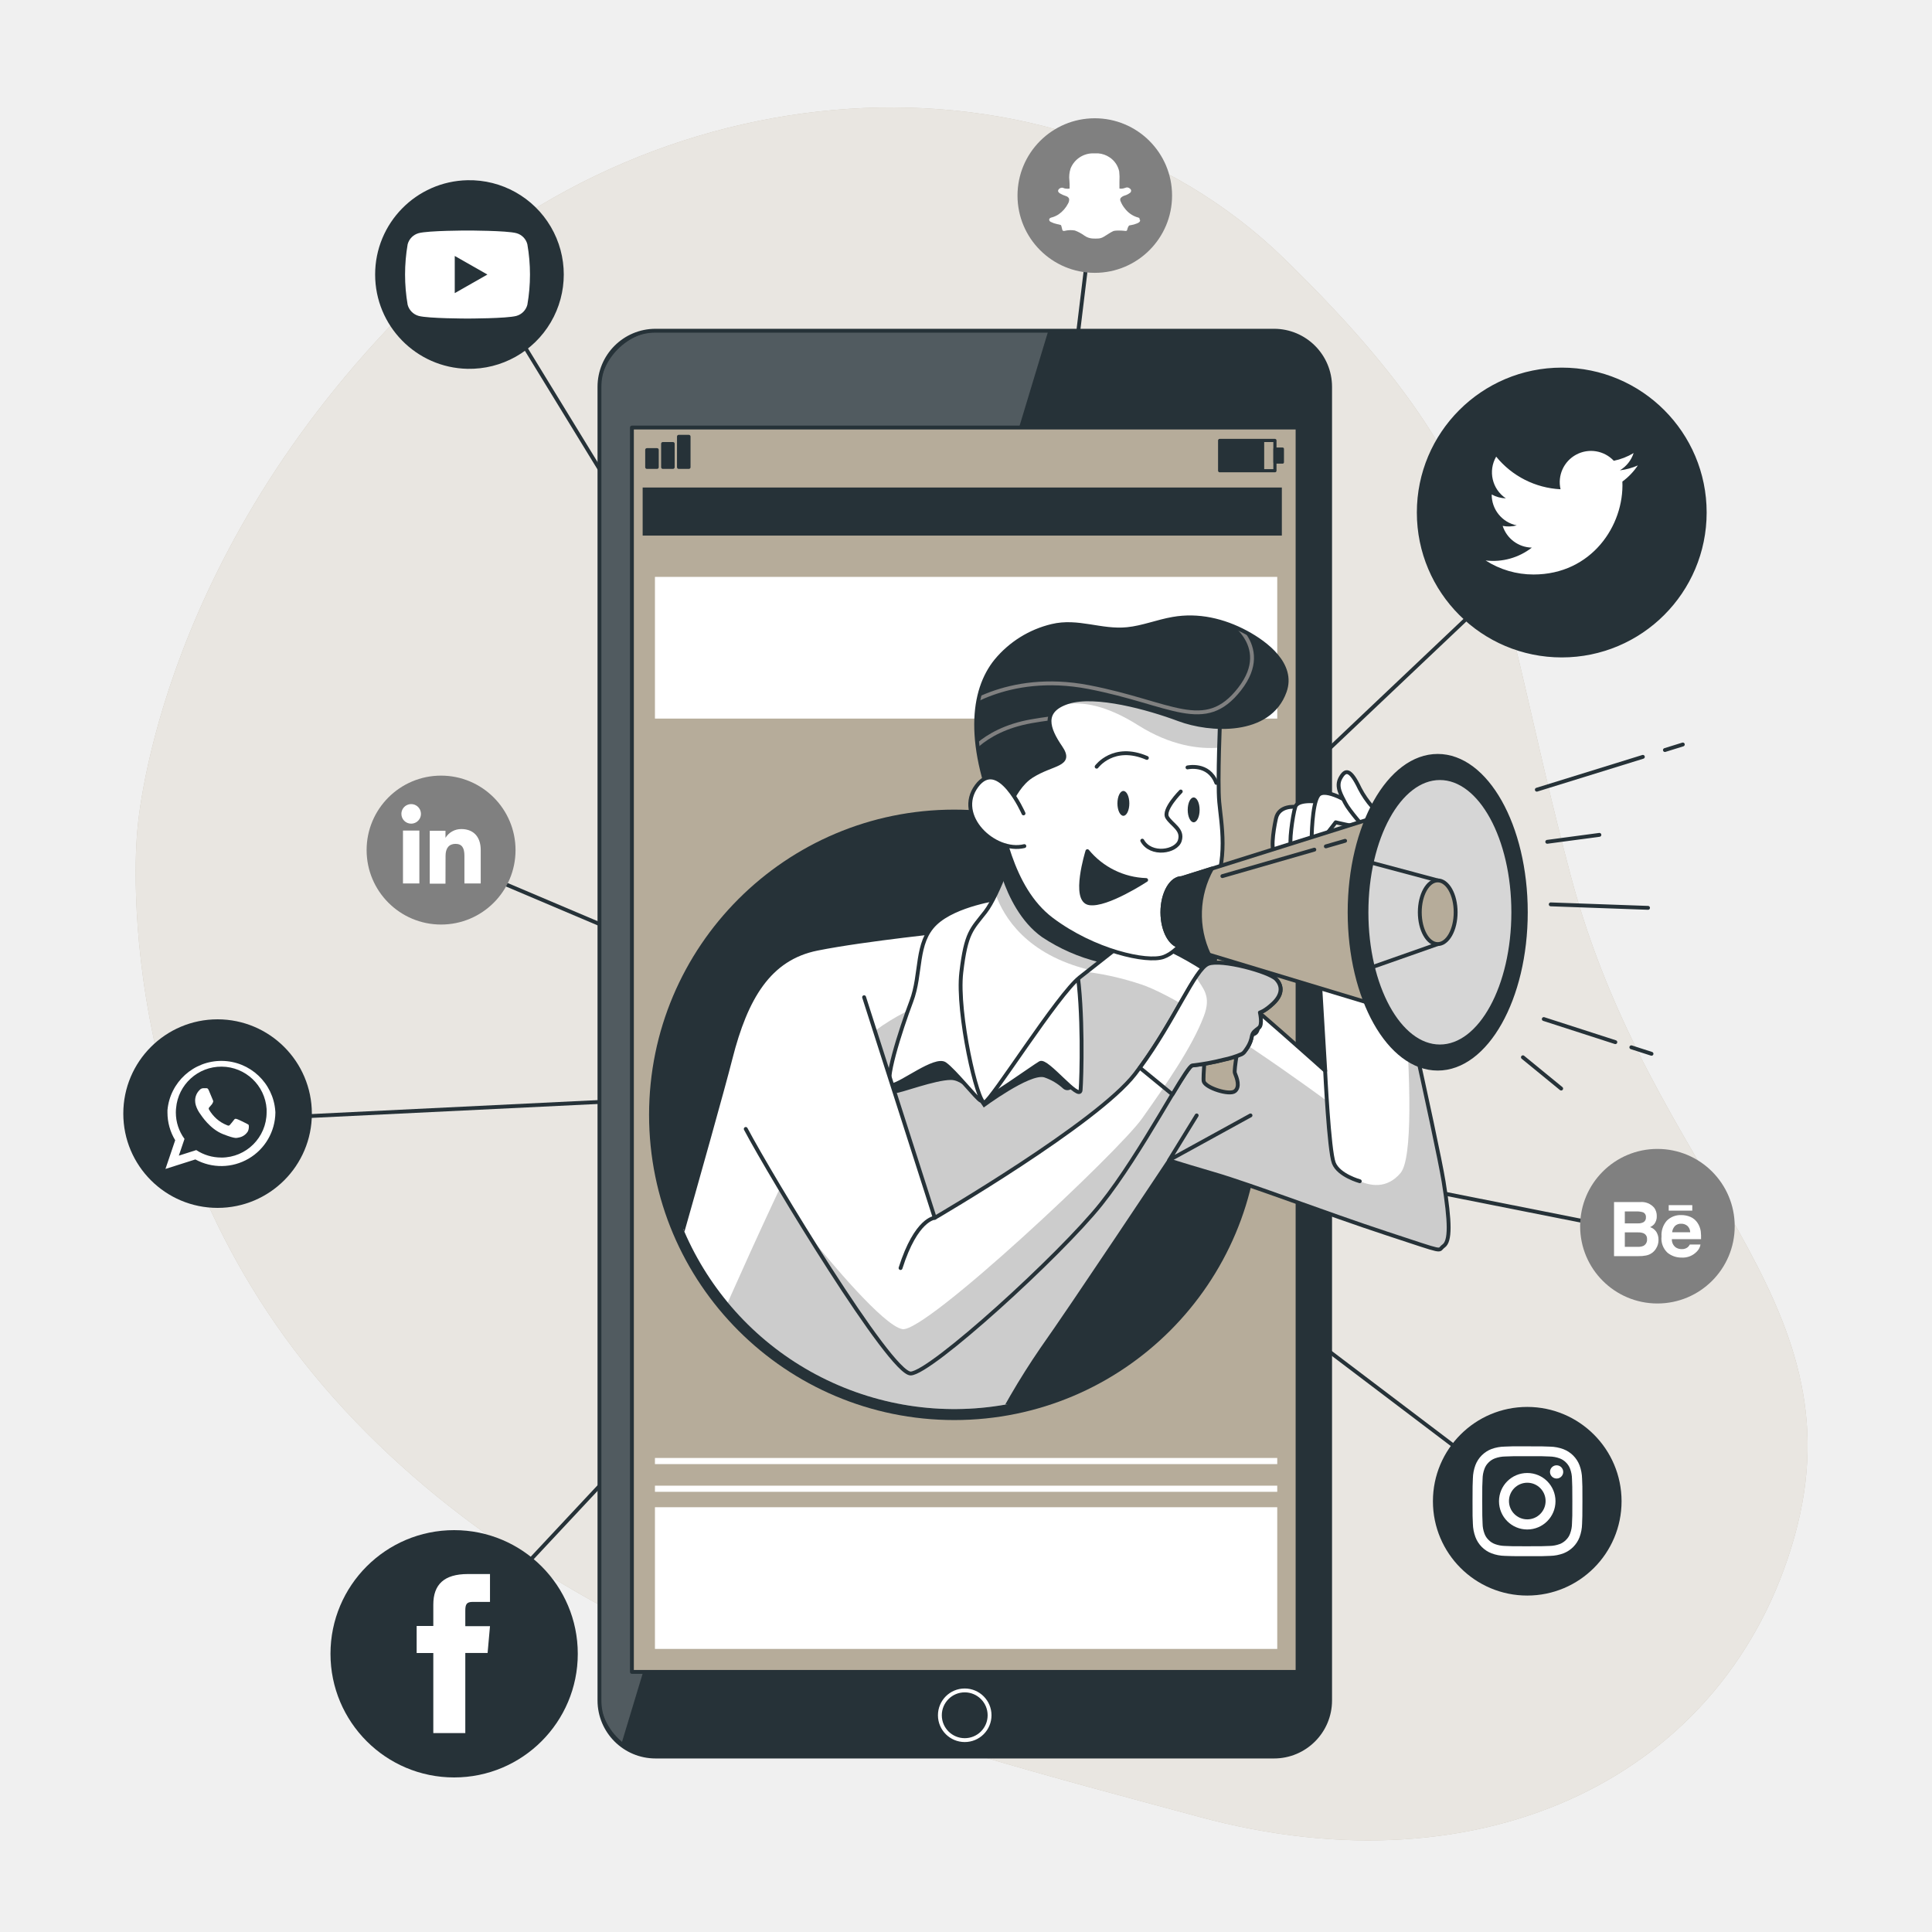
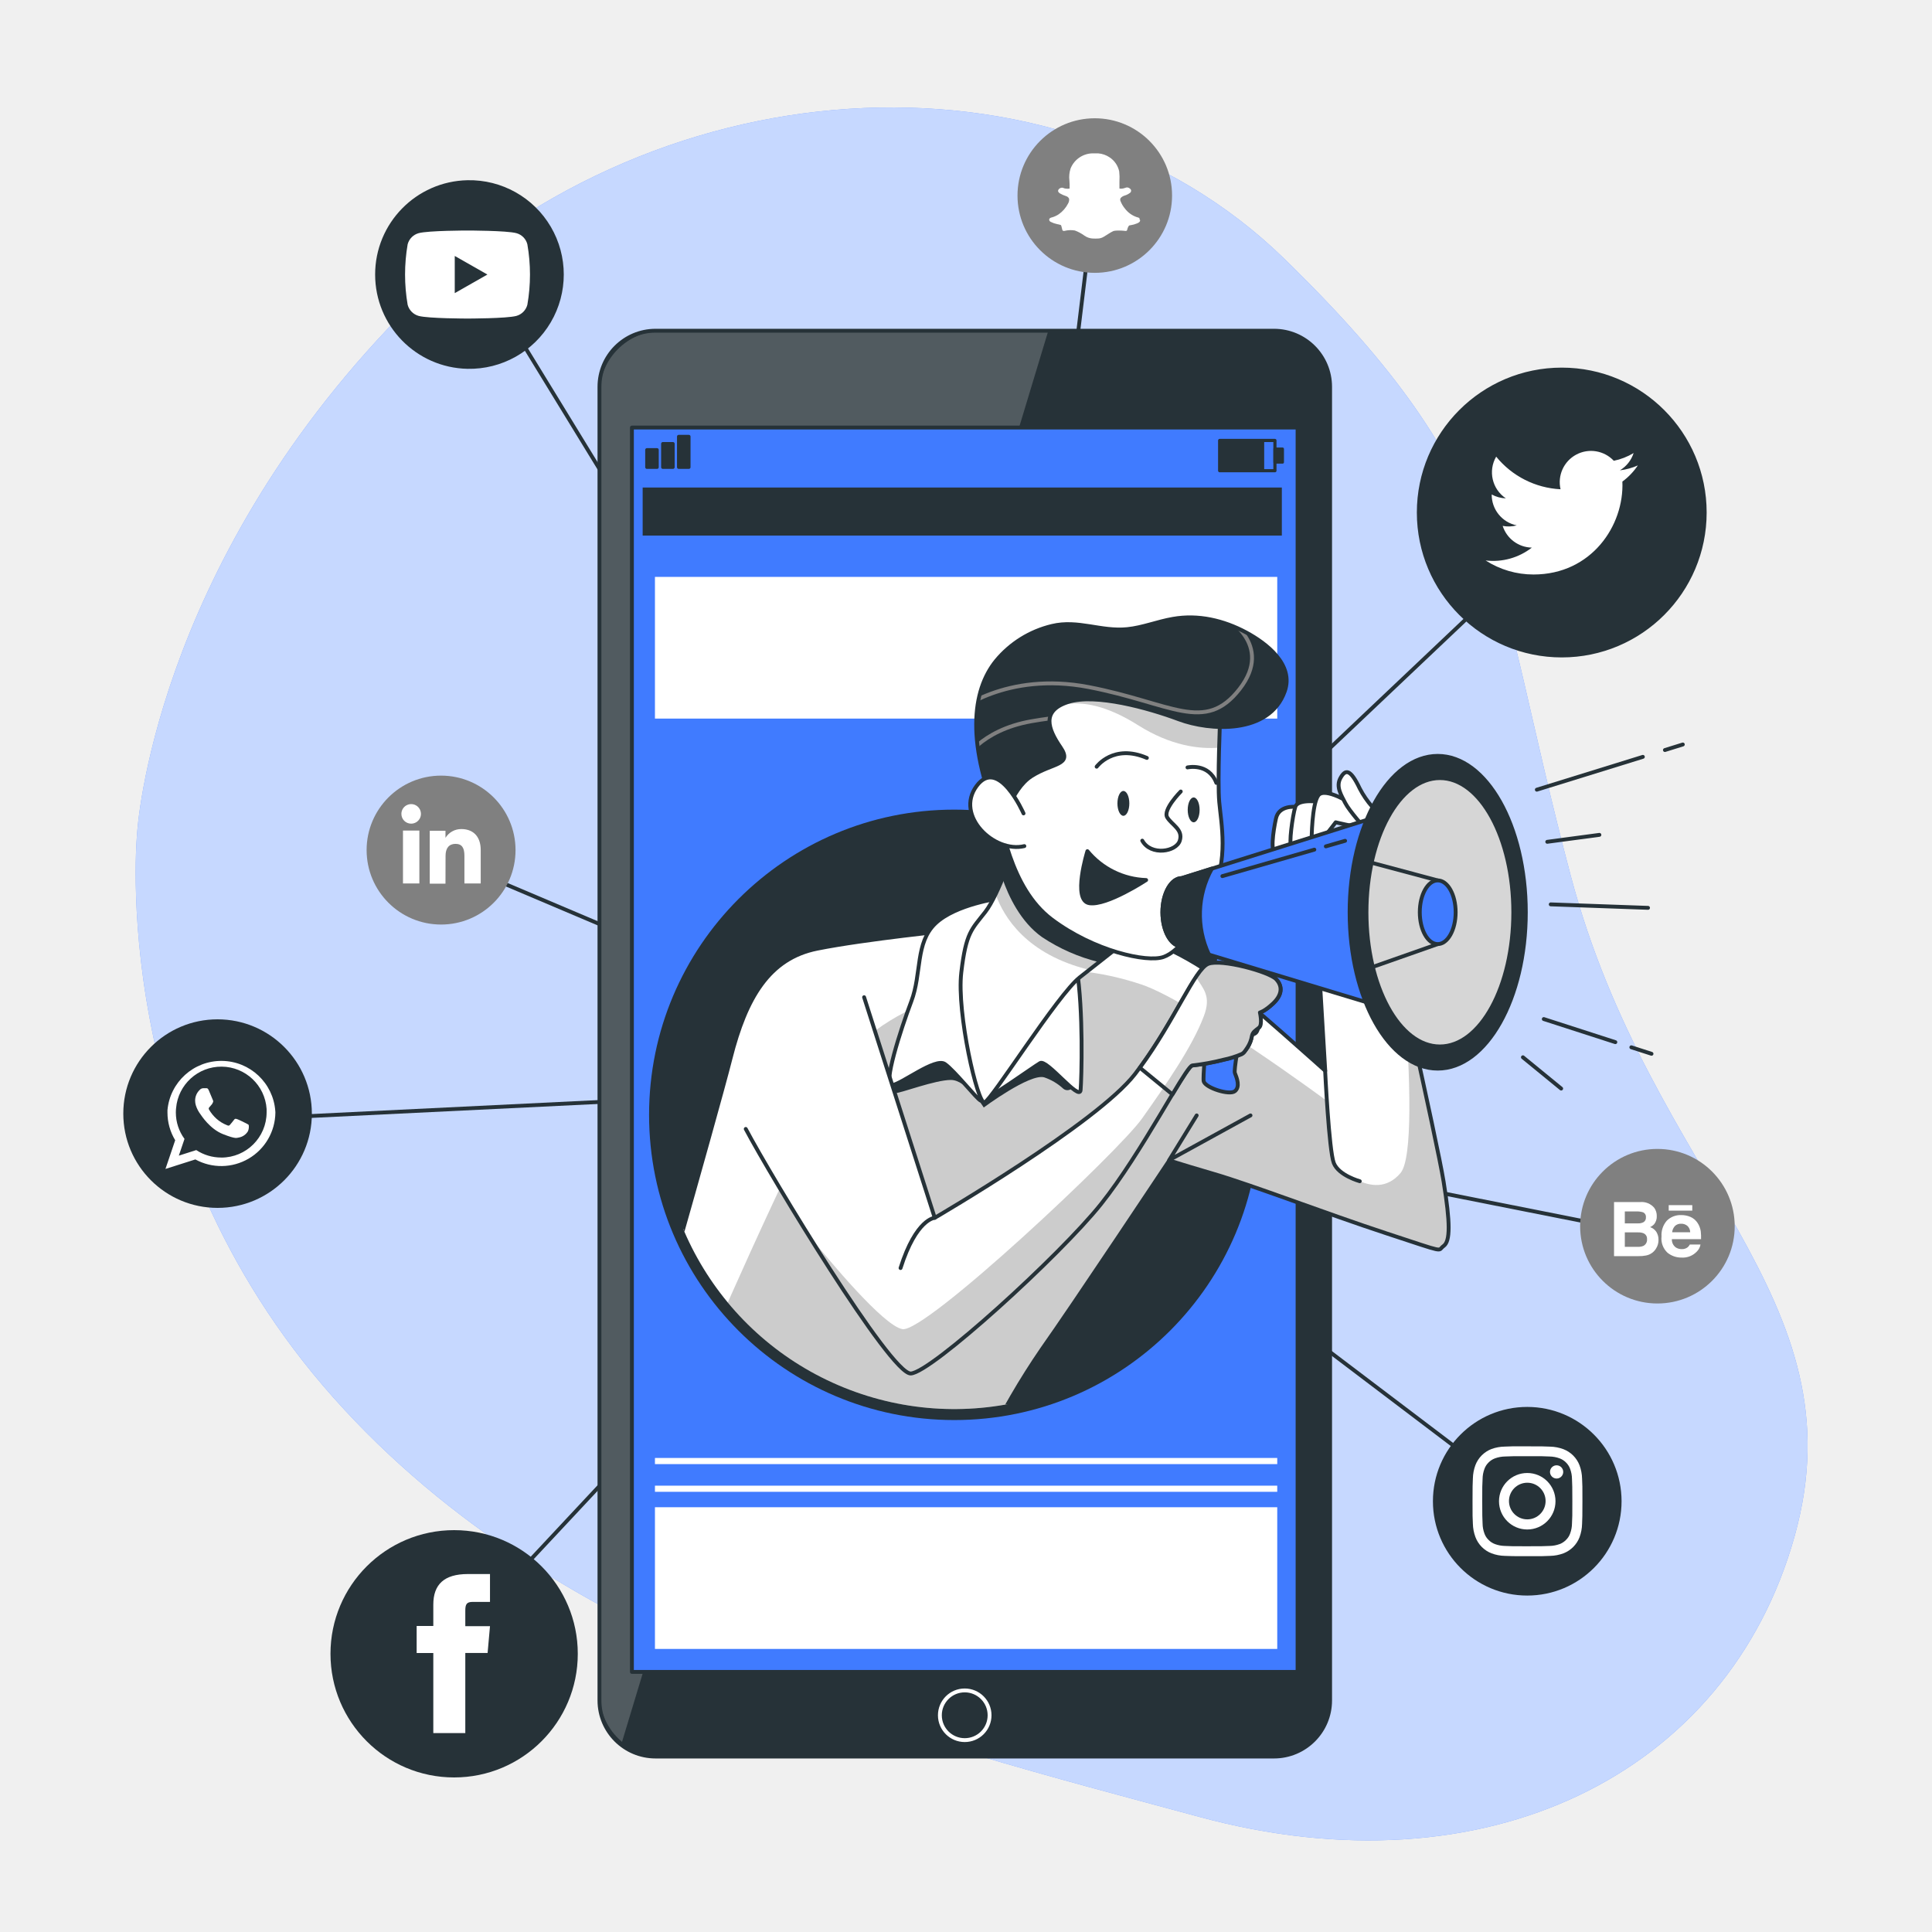
<svg xmlns="http://www.w3.org/2000/svg" viewBox="0 0 500 500">
  <defs>
-     <clipPath id="freepik--clip-path--inject-28">
+     <clipPath id="freepik--clip-path--inject-133">
      <rect x="155.14" y="85.59" width="189.09" height="369" rx="14.52" style="fill:#263238;stroke:#263238;stroke-linecap:round;stroke-linejoin:round" />
    </clipPath>
-     <clipPath id="freepik--clip-path-2--inject-28">
+     <clipPath id="freepik--clip-path-2--inject-133">
      <path d="M438.67,153.27H237.31V213a76.14,76.14,0,1,0,70.75,121H438.67Z" style="fill:none" />
    </clipPath>
-     <clipPath id="freepik--clip-path-3--inject-28">
+     <clipPath id="freepik--clip-path-3--inject-133">
      <path d="M164,363s21.08-73.4,25.06-89.09,10-25.9,22.42-28.39,35.35-4.8,35.35-4.8,19.93-2,34.37-1,27.65,8.72,34.62,14,27.15,23.41,27.15,23.41l-2.49-41.84,18.18,1.49s13.2,58.28,14.94,69,1.75,15.45,0,16.69,1.25,2-14.69-3.24-34.62-12.45-44.83-15.44-11.46-3.49-11.46-3.49-25,37.62-32.95,48.83a193.42,193.42,0,0,0-14.52,25" style="fill:#fff;stroke:#263238;stroke-linecap:round;stroke-linejoin:round" />
    </clipPath>
-     <clipPath id="freepik--clip-path-4--inject-28">
+     <clipPath id="freepik--clip-path-4--inject-133">
      <path d="M262.74,218.53S258.51,231.48,255,236s-5,5.23-6.22,15.69,4.23,34.12,6,33.62,18.93-27.89,24.66-32.38,11.71-9.21,11.71-9.21-13.95-4.24-18.68-10.21A133.4,133.4,0,0,1,262.74,218.53Z" style="fill:#fff;stroke:#263238;stroke-linecap:round;stroke-linejoin:round" />
    </clipPath>
-     <clipPath id="freepik--clip-path-5--inject-28">
+     <clipPath id="freepik--clip-path-5--inject-133">
      <path d="M315.79,185.41s-.74,16.69-.25,22.16,2.49,15-2,23.91-8.22,14.7-12.45,16.19-17.93-1.49-28.89-9.71-12.95-25.15-14.7-30.63.25-24.16,11.46-30.14a39.55,39.55,0,0,1,29.39-2.74C304.34,176.44,315.79,185.41,315.79,185.41Z" style="fill:#fff;stroke:#263238;stroke-linecap:round;stroke-linejoin:round" />
    </clipPath>
-     <clipPath id="freepik--clip-path-6--inject-28">
+     <clipPath id="freepik--clip-path-6--inject-133">
      <path d="M259.26,214.05s2.24-9.71,7.72-13.2,10.71-2.74,7.47-7.47-5-9.47,2-11.71,20.67,1.5,28.64,4.49,23.41,4,27.4-7.23c2.46-6.92-4.74-12.43-10-15.26-5.83-3.12-12.37-4.67-18.95-3.51-4,.69-7.81,2.26-11.81,2.66-6.77.69-12.74-2.45-19.49-.82a26.84,26.84,0,0,0-14.45,9C251.54,178.68,249.79,192.63,259.26,214.05Z" style="fill:#263238;stroke:#263238;stroke-linecap:round;stroke-linejoin:round" />
    </clipPath>
-     <clipPath id="freepik--clip-path-7--inject-28">
+     <clipPath id="freepik--clip-path-7--inject-133">
      <path d="M223.63,258.08l18.28,57.09s42-24.46,51.84-37.22,15.52-27.15,19-28.5,15.76,2,17.56,4,1.38,4.19-.8,6.25-3.42,2.35-3.42,2.35-.11,4.49-1.09,5.27-.75-.23-1,.77a7.77,7.77,0,0,1-1.15,3c-.72,1-1,1.52-1.69,1.79a22.92,22.92,0,0,1-4.45,1.38,58.62,58.62,0,0,1-8.18,1.5c-1.73.3-13,22.57-23.58,35.84s-44,43.7-49.25,43.86-36.09-50.78-42.7-63.29" style="fill:#fff;stroke:#263238;stroke-linecap:round;stroke-linejoin:round" />
    </clipPath>
-     <clipPath id="freepik--clip-path-8--inject-28">
+     <clipPath id="freepik--clip-path-8--inject-133">
      <path d="M316.71,274.24a22.92,22.92,0,0,0,4.45-1.38c.74-.27,1-.77,1.69-1.79a7.77,7.77,0,0,0,1.15-3c.22-1,.87-1.34,1.84-2.12s.22-3.92.22-3.92,1.24-.29,3.42-2.35,2.61-4.31.8-6.25-14.11-5.3-17.56-4S304.05,264,295,276.33l8.42,6.9c2.64-4.4,4.52-7.38,5.14-7.49A58.62,58.62,0,0,0,316.71,274.24Z" style="fill:#fff;stroke:#263238;stroke-linecap:round;stroke-linejoin:round" />
    </clipPath>
  </defs>
-   <g id="freepik--background-simple--inject-28">
-     <path d="M35.51,215.39s-8.29,80,50.8,146.34,150.48,88.55,224.2,108.51,136.62-10.71,153.94-72.7-37-92.1-57.92-170.82S391.59,124.71,332.41,67s-165-50.81-229,14.87S35.51,215.39,35.51,215.39Z" style="fill:#B6AC9A" />
+   <g id="freepik--background-simple--inject-133">
+     <path d="M35.51,215.39s-8.29,80,50.8,146.34,150.48,88.55,224.2,108.51,136.62-10.71,153.94-72.7-37-92.1-57.92-170.82S391.59,124.71,332.41,67s-165-50.81-229,14.87S35.51,215.39,35.51,215.39Z" style="fill:#407BFF" />
    <path d="M35.51,215.39s-8.29,80,50.8,146.34,150.48,88.55,224.2,108.51,136.62-10.71,153.94-72.7-37-92.1-57.92-170.82S391.59,124.71,332.41,67s-165-50.81-229,14.87S35.51,215.39,35.51,215.39Z" style="fill:#fff;opacity:0.7" />
  </g>
-   <g id="freepik--Icons--inject-28">
+   <g id="freepik--Icons--inject-133">
    <polyline points="126.72 74.92 252.52 280.44 405.38 135.63" style="fill:none;stroke:#263238;stroke-linecap:round;stroke-linejoin:round" />
    <polyline points="60.58 289.79 252.52 280.44 112.83 221.2" style="fill:none;stroke:#263238;stroke-linecap:round;stroke-linejoin:round" />
    <polyline points="283.33 50.58 254.77 285.28 429.95 320.04" style="fill:none;stroke:#263238;stroke-linecap:round;stroke-linejoin:round" />
    <polyline points="115.75 426.71 252.52 280.44 394.4 387.95" style="fill:none;stroke:#263238;stroke-linecap:round;stroke-linejoin:round" />
    <path d="M56.31,263.8a24.4,24.4,0,1,0,24.4,24.4A24.43,24.43,0,0,0,56.31,263.8Z" style="fill:#263238" />
    <path d="M71.25,287.57a14,14,0,0,0-27.91-.25c0,.2,0,.4,0,.61a13.77,13.77,0,0,0,2,7.16l-2.52,7.43,7.74-2.46a14,14,0,0,0,20.71-12.13C71.26,287.81,71.26,287.69,71.25,287.57Zm-14,12a11.74,11.74,0,0,1-6.46-1.93l-4.51,1.44,1.47-4.33a11.5,11.5,0,0,1-2.24-6.83,10.55,10.55,0,0,1,.06-1.13A11.75,11.75,0,0,1,69,287c0,.3,0,.6,0,.91A11.72,11.72,0,0,1,57.29,299.58Z" style="fill:#fff;fill-rule:evenodd" />
    <path d="M63.7,290.72c-.35-.17-2-1-2.35-1.1s-.54-.17-.77.17-.89,1.1-1.08,1.33-.4.25-.75.08A9.18,9.18,0,0,1,56,289.51a9.93,9.93,0,0,1-1.9-2.34c-.2-.34,0-.53.15-.7s.34-.39.51-.59l.13-.16a3.13,3.13,0,0,0,.21-.41.61.61,0,0,0,0-.59c-.09-.17-.77-1.85-1.06-2.53s-.57-.56-.77-.56-.43,0-.66,0a1.24,1.24,0,0,0-.91.42,3.8,3.8,0,0,0-1.2,2.84,4.19,4.19,0,0,0,.18,1.16,7.64,7.64,0,0,0,1.22,2.35c.17.22,2.37,3.77,5.85,5.13s3.48.91,4.11.85a3.44,3.44,0,0,0,2.31-1.62,2.91,2.91,0,0,0,.2-1.61C64.26,291,64,290.89,63.7,290.72Z" style="fill:#fff;fill-rule:evenodd" />
    <path d="M121,46.64a24.41,24.41,0,0,0,0,48.81h0a24.41,24.41,0,1,0,0-48.81Z" style="fill:#263238" />
    <path d="M136.48,63.22a4,4,0,0,0-2.85-2.88c-2.53-.68-12.64-.68-12.64-.68s-10.11,0-12.63.68a4.06,4.06,0,0,0-2.86,2.88,46.09,46.09,0,0,0,0,15.66,4.08,4.08,0,0,0,2.86,2.88c2.52.68,12.63.68,12.63.68s10.11,0,12.64-.68a4.06,4.06,0,0,0,2.85-2.88,45.42,45.42,0,0,0,0-15.66Z" style="fill:#fff" />
    <polygon points="117.69 75.86 117.69 66.24 126.14 71.05 117.69 75.86" style="fill:#263238" />
    <path d="M117.53,396a32,32,0,1,0,32,32A32,32,0,0,0,117.53,396Z" style="fill:#263238" />
    <path d="M112.14,448.52h8.28V427.79h5.77l.62-6.94h-6.39v-4c0-1.64.32-2.28,1.91-2.28h4.48v-7.21h-5.73c-6.16,0-8.94,2.72-8.94,7.91v5.53h-4.31v7h4.31Z" style="fill:#fff" />
    <path d="M395.26,364.11a24.41,24.41,0,1,0,24.4,24.4A24.43,24.43,0,0,0,395.26,364.11Z" style="fill:#263238" />
    <path d="M395.26,376.86c3.8,0,4.25,0,5.75.08a7.93,7.93,0,0,1,2.64.49,4.55,4.55,0,0,1,1.63,1.06,4.34,4.34,0,0,1,1.06,1.64,7.62,7.62,0,0,1,.49,2.64c.07,1.5.09,2,.09,5.74s0,4.25-.09,5.75a7.62,7.62,0,0,1-.49,2.64,4.23,4.23,0,0,1-1.06,1.63,4.45,4.45,0,0,1-1.63,1.07,7.93,7.93,0,0,1-2.64.49c-1.5.07-1.95.08-5.75.08s-4.25,0-5.75-.08a8,8,0,0,1-2.64-.49,4.45,4.45,0,0,1-1.63-1.07,4.23,4.23,0,0,1-1.06-1.63,7.62,7.62,0,0,1-.49-2.64c-.07-1.5-.09-1.95-.09-5.75s0-4.24.09-5.74a7.62,7.62,0,0,1,.49-2.64,4.34,4.34,0,0,1,1.06-1.64,4.55,4.55,0,0,1,1.63-1.06,8,8,0,0,1,2.64-.49c1.5-.07,1.95-.08,5.75-.08m0-2.56c-3.86,0-4.35,0-5.86.08A10.43,10.43,0,0,0,386,375a7.26,7.26,0,0,0-4.16,4.16,10.54,10.54,0,0,0-.66,3.45c-.07,1.52-.09,2-.09,5.86s0,4.35.09,5.87a10.54,10.54,0,0,0,.66,3.45A7.26,7.26,0,0,0,386,402a10.43,10.43,0,0,0,3.45.66c1.51.07,2,.08,5.86.08s4.35,0,5.86-.08a10.43,10.43,0,0,0,3.45-.66,7.26,7.26,0,0,0,4.16-4.16,10.54,10.54,0,0,0,.66-3.45c.07-1.52.09-2,.09-5.87s0-4.34-.09-5.86a10.54,10.54,0,0,0-.66-3.45,7.26,7.26,0,0,0-4.16-4.16,10.43,10.43,0,0,0-3.45-.66c-1.51-.07-2-.08-5.86-.08" style="fill:#fff" />
    <path d="M395.26,381.21a7.31,7.31,0,1,0,7.3,7.3,7.3,7.3,0,0,0-7.3-7.3m0,12a4.74,4.74,0,1,1,4.74-4.74,4.74,4.74,0,0,1-4.74,4.74" style="fill:#fff" />
    <path d="M404.56,380.92a1.71,1.71,0,1,1-1.71-1.7,1.71,1.71,0,0,1,1.71,1.7" style="fill:#fff" />
    <path d="M404.18,169.64h0a37,37,0,0,1-37-37h0a37,37,0,0,1,37-37h0a37,37,0,0,1,37,37h0A37,37,0,0,1,404.18,169.64Z" style="fill:#263238;stroke:#263238;stroke-linecap:round;stroke-linejoin:round" />
    <path d="M384.48,145.05a22.9,22.9,0,0,0,12.39,3.63c15,0,23.49-12.68,23-24.05a16.68,16.68,0,0,0,4-4.18,16.11,16.11,0,0,1-4.64,1.27,8.11,8.11,0,0,0,3.55-4.47,16.25,16.25,0,0,1-5.13,2,8.09,8.09,0,0,0-13.78,7.37,22.92,22.92,0,0,1-16.66-8.44,8.09,8.09,0,0,0,2.5,10.79,8.11,8.11,0,0,1-3.66-1,8.1,8.1,0,0,0,6.48,8,7.94,7.94,0,0,1-3.64.13,8.08,8.08,0,0,0,7.55,5.62A16.3,16.3,0,0,1,384.48,145.05Z" style="fill:#fff" />
    <path d="M114.15,200.73A19.27,19.27,0,1,0,133.42,220,19.29,19.29,0,0,0,114.15,200.73Z" style="fill:gray" />
    <rect x="104.29" y="214.95" width="4.24" height="13.69" style="fill:#fff" />
    <path d="M106.39,213.16a2.53,2.53,0,1,0-2.51-2.53A2.52,2.52,0,0,0,106.39,213.16Z" style="fill:#fff" />
    <path d="M115.31,221.46c0-1.93.88-3.07,2.58-3.07s2.3,1.1,2.3,3.07v7.18h4.22V220c0-3.66-2.08-5.44-5-5.44a4.76,4.76,0,0,0-4.12,2.27V215h-4.07v13.69h4.07Z" style="fill:#fff" />
    <path d="M428.94,337.34h0a20,20,0,0,1-20-20h0a20,20,0,0,1,20-20h0a20,20,0,0,1,20,20h0A20,20,0,0,1,428.94,337.34Z" style="fill:gray" />
    <path d="M426,324.92a3.83,3.83,0,0,0,1.59-.7,3.91,3.91,0,0,0,1-1.11,4.06,4.06,0,0,0,.63-2.23,3.77,3.77,0,0,0-.55-2.06,3.12,3.12,0,0,0-1.62-1.24,3.34,3.34,0,0,0,1.07-.79,3.15,3.15,0,0,0,.65-2.07,3.57,3.57,0,0,0-.65-2.14,4.27,4.27,0,0,0-3.63-1.49h-6.78v14H424A9.51,9.51,0,0,0,426,324.92Zm-5.5-11.4h3.05a5.21,5.21,0,0,1,1.66.22,1.25,1.25,0,0,1,.75,1.29,1.34,1.34,0,0,1-.57,1.24,2.82,2.82,0,0,1-1.48.34h-3.41Zm0,9.16v-3.74h3.45a3.48,3.48,0,0,1,1.4.23,1.52,1.52,0,0,1,.9,1.51,1.77,1.77,0,0,1-.93,1.75,3.35,3.35,0,0,1-1.42.25Z" style="fill:#fff" />
    <path d="M431.53,324.19a5.65,5.65,0,0,0,3.65,1.27,5,5,0,0,0,3.91-1.51,3.33,3.33,0,0,0,1-1.87h-2.77a2.27,2.27,0,0,1-.55.71,2.3,2.3,0,0,1-1.51.48,2.79,2.79,0,0,1-1.5-.39,2.49,2.49,0,0,1-1.08-2.19h7.55a13,13,0,0,0-.08-2.06,5.28,5.28,0,0,0-.83-2.15,4.25,4.25,0,0,0-1.79-1.53,6,6,0,0,0-2.44-.49,5,5,0,0,0-3.71,1.44A5.64,5.64,0,0,0,430,320,5,5,0,0,0,431.53,324.19Zm1.94-6.9a2.16,2.16,0,0,1,1.62-.59,2.41,2.41,0,0,1,1.61.56,2.27,2.27,0,0,1,.72,1.64h-4.67A2.8,2.8,0,0,1,433.47,317.29Z" style="fill:#fff" />
    <rect x="431.86" y="311.89" width="6.1" height="1.42" style="fill:#fff" />
    <path d="M283.33,70.61h0a20,20,0,0,1-20-20h0a20,20,0,0,1,20-20h0a20,20,0,0,1,20,20h0A20,20,0,0,1,283.33,70.61Z" style="fill:gray" />
    <path d="M294.94,56.46h0l0,0h0a2.65,2.65,0,0,0-.75-.27s0,0,0,0a6.47,6.47,0,0,1-3.09-2.25A6.89,6.89,0,0,1,290,52.07h0a.9.9,0,0,1,0-.79,0,0,0,0,0,0,0,2.16,2.16,0,0,1,1.06-.67h0a4.16,4.16,0,0,0,1.43-.74h0a.77.77,0,0,0,.21-.27.24.24,0,0,0,0-.09.5.5,0,0,0,0-.38h0a1.13,1.13,0,0,0-.5-.48h0a1,1,0,0,0-.86-.08h0a4.35,4.35,0,0,1-.76.22,0,0,0,0,0,0,0,1.93,1.93,0,0,1-.87,0s0-.11,0-.19h0c0-.53,0-1.07,0-1.63h0a15.13,15.13,0,0,0-.06-2.6h0a5.84,5.84,0,0,0-2.44-3.62,6.16,6.16,0,0,0-3-1.06h0c-.36,0-.71,0-1.07,0a6.26,6.26,0,0,0-6.06,3.88h0a7.14,7.14,0,0,0-.32,3.16h0a16.31,16.31,0,0,1,.05,2.08l0,0a2.93,2.93,0,0,1-1,0h0c-.24,0-.5-.14-.79-.22h0a1,1,0,0,0-.77.18h0a.79.79,0,0,0-.42.63v.06h0a.69.69,0,0,0,.26.42l.27.2h0a7.94,7.94,0,0,0,1.61.7h0a1.16,1.16,0,0,1,.72.68,2,2,0,0,1-.29,1.24h0A7.51,7.51,0,0,1,274,55.45a6,6,0,0,1-1.8.82h0a1.05,1.05,0,0,0-.64.37l0,.07a.53.53,0,0,0,.1.5.79.79,0,0,0,.27.21h0a6.38,6.38,0,0,0,1.65.58h0a5,5,0,0,1,1,.26l.11.28c.1.3.14.64.25,1a.31.31,0,0,0,.23.2.51.51,0,0,0,.39,0h0a6.42,6.42,0,0,1,2.61-.09h0A10.17,10.17,0,0,1,280.67,61h0a4.08,4.08,0,0,0,2,.72h0a13,13,0,0,0,1.66,0h0a3.09,3.09,0,0,0,1.31-.44h0c.89-.51,1.67-1.11,2.54-1.5h0a4.21,4.21,0,0,1,1-.11h0a12.85,12.85,0,0,1,2.15.1.09.09,0,0,0,.07,0,.4.4,0,0,0,.25-.13.38.38,0,0,0,.07-.15c0-.08,0-.11,0,0a.14.14,0,0,0,0-.06,2.94,2.94,0,0,1,.42-1,.58.58,0,0,1,.44-.14h0a7.46,7.46,0,0,0,1.7-.48h0a1.5,1.5,0,0,0,.69-.47h0a.49.49,0,0,0-.14-.7Z" style="fill:#fff;fill-rule:evenodd" />
  </g>
-   <g id="freepik--Device--inject-28">
+   <g id="freepik--Device--inject-133">
    <rect x="155.14" y="85.59" width="189.09" height="369" rx="14.52" style="fill:#263238" />
-     <g style="clip-path:url(#freepik--clip-path--inject-28)">
+     <g style="clip-path:url(#freepik--clip-path--inject-133)">
      <path d="M171.43,85.59a16.29,16.29,0,0,0-16.29,16.29V438.29a16.26,16.26,0,0,0,5.84,12.5L271.3,85.59Z" style="fill:#fff;opacity:0.2" />
      <path d="M256.1,443.91a6.43,6.43,0,1,0-6.42,6.43A6.42,6.42,0,0,0,256.1,443.91Z" style="fill:none;stroke:#fff;stroke-linecap:round;stroke-linejoin:round" />
    </g>
    <rect x="155.14" y="85.59" width="189.09" height="369" rx="14.52" style="fill:none;stroke:#263238;stroke-linecap:round;stroke-linejoin:round" />
-     <rect x="163.54" y="110.65" width="172.27" height="322.04" style="fill:#B6AC9A;stroke:#263238;stroke-linecap:round;stroke-linejoin:round" />
+     <rect x="163.54" y="110.65" width="172.27" height="322.04" style="fill:#407BFF;stroke:#263238;stroke-linecap:round;stroke-linejoin:round" />
    <circle cx="246.97" cy="288.52" r="78.99" style="fill:#263238" />
    <rect x="169.5" y="149.3" width="161.05" height="36.67" style="fill:#fff" />
    <rect x="169.5" y="390.07" width="161.05" height="36.67" style="fill:#fff" />
    <rect x="169.5" y="377.32" width="161.05" height="1.59" style="fill:#fff" />
    <rect x="169.5" y="384.49" width="161.05" height="1.59" style="fill:#fff" />
    <rect x="315.67" y="113.99" width="14.28" height="7.83" style="fill:none;stroke:#263238;stroke-linecap:round;stroke-linejoin:round;stroke-width:0.821px" />
    <rect x="315.67" y="113.99" width="11.14" height="7.83" style="fill:#263238;stroke:#263238;stroke-linecap:round;stroke-linejoin:round;stroke-width:0.725px" />
    <rect x="329.92" y="116.18" width="2.01" height="3.45" style="fill:#263238;stroke:#263238;stroke-linecap:round;stroke-linejoin:round;stroke-width:0.725px" />
    <rect x="167.42" y="116.42" width="2.62" height="4.49" style="fill:#263238;stroke:#263238;stroke-linecap:round;stroke-linejoin:round;stroke-width:0.883px" />
    <rect x="171.54" y="114.84" width="2.62" height="6.07" style="fill:#263238;stroke:#263238;stroke-linecap:round;stroke-linejoin:round;stroke-width:0.883px" />
    <rect x="175.65" y="112.98" width="2.62" height="7.93" style="fill:#263238;stroke:#263238;stroke-linecap:round;stroke-linejoin:round;stroke-width:0.883px" />
    <rect x="166.32" y="126.17" width="165.42" height="12.44" style="fill:#263238" />
  </g>
-   <g id="freepik--Character--inject-28">
-     <g style="clip-path:url(#freepik--clip-path-2--inject-28)">
+   <g id="freepik--Character--inject-133">
+     <g style="clip-path:url(#freepik--clip-path-2--inject-133)">
      <path d="M164,363s21.08-73.4,25.06-89.09,10-25.9,22.42-28.39,35.35-4.8,35.35-4.8,19.93-2,34.37-1,27.65,8.72,34.62,14,27.15,23.41,27.15,23.41l-2.49-41.84,18.18,1.49s13.2,58.28,14.94,69,1.75,15.45,0,16.69,1.25,2-14.69-3.24-34.62-12.45-44.83-15.44-11.46-3.49-11.46-3.49-25,37.62-32.95,48.83a193.42,193.42,0,0,0-14.52,25" style="fill:#fff" />
-       <g style="clip-path:url(#freepik--clip-path-3--inject-28)">
+       <g style="clip-path:url(#freepik--clip-path-3--inject-133)">
        <path d="M373.57,322.39c1.75-1.24,1.75-6,0-16.69-1-6.39-6.15-29.7-10.11-47.48,1.57,21,2.18,41.52-1,45.35-7,8.28-17.23-2.6-17.23-2.6l-1.95-16.14s-34.86-25.71-47.94-30.07-27-5.23-40.53-.87-24.84,8.72-33.12,17-37,74.52-37,74.52l-3.25,19.67L255.12,374a193.42,193.42,0,0,1,14.52-25c8-11.21,32.95-48.83,32.95-48.83s1.25.5,11.46,3.49,28.89,10.21,44.83,15.44S371.83,323.64,373.57,322.39Z" style="opacity:0.2" />
      </g>
      <path d="M164,363s21.08-73.4,25.06-89.09,10-25.9,22.42-28.39,35.35-4.8,35.35-4.8,19.93-2,34.37-1,27.65,8.72,34.62,14,27.15,23.41,27.15,23.41l-2.49-41.84,18.18,1.49s13.2,58.28,14.94,69,1.75,15.45,0,16.69,1.25,2-14.69-3.24-34.62-12.45-44.83-15.44-11.46-3.49-11.46-3.49-25,37.62-32.95,48.83a193.42,193.42,0,0,0-14.52,25" style="fill:none;stroke:#263238;stroke-linecap:round;stroke-linejoin:round" />
      <polyline points="309.7 288.67 302.59 300.23 323.63 288.67" style="fill:none;stroke:#263238;stroke-linecap:round;stroke-linejoin:round" />
      <path d="M342.94,277.06s1,20.67,2.24,23.91,6.73,4.73,6.73,4.73" style="fill:#fff;stroke:#263238;stroke-linecap:round;stroke-linejoin:round" />
      <path d="M233.19,276.43s-2.72,6.45-1.36,6.45,10.19-3.39,14.27-3.39,8.49,7.13,8.49,7.13,11.89-8.83,15.63-7.81a13.64,13.64,0,0,1,4.93,2.92,1.66,1.66,0,0,0,2.75-1.19c.07-1.83.13-4.33.13-7.51,0-7.47-6.45-27.85-18.34-28.87s-13.93,7.47-19,17.66S233.19,276.43,233.19,276.43Z" style="fill:#263238" />
      <path d="M258.76,232.48S247.3,234,242.07,239s-3.49,12.95-6.23,20.17-7.47,21.92-5,21.67,11.21-7.22,13.7-5.48,8.22,9,9.22,9.46,13.7-8.71,15.44-9.71,10.21,10,10.46,7,.75-20.67-1-31.38S264.49,232.73,258.76,232.48Z" style="fill:#fff;stroke:#263238;stroke-linecap:round;stroke-linejoin:round" />
      <path d="M262.74,218.53S258.51,231.48,255,236s-5,5.23-6.22,15.69,4.23,34.12,6,33.62,18.93-27.89,24.66-32.38,11.71-9.21,11.71-9.21-13.95-4.24-18.68-10.21A133.4,133.4,0,0,1,262.74,218.53Z" style="fill:#fff" />
-       <g style="clip-path:url(#freepik--clip-path-4--inject-28)">
+       <g style="clip-path:url(#freepik--clip-path-4--inject-133)">
        <path d="M281.91,251c4.85-3.81,9.23-7.27,9.23-7.27s-13.95-4.24-18.68-10.21a133.4,133.4,0,0,1-9.72-14.95,124.9,124.9,0,0,1-5.07,12.88C259.78,237.36,265.66,247,281.91,251Z" style="opacity:0.2" />
        <path d="M272.46,233.48a133.4,133.4,0,0,1-9.72-14.95s-1.42,4.35-3.29,8.88c1.55,4.49,4.66,11.17,10.23,15.11A46.38,46.38,0,0,0,284.44,249l6.7-5.28S277.19,239.45,272.46,233.48Z" style="fill:#263238" />
      </g>
      <path d="M262.74,218.53S258.51,231.48,255,236s-5,5.23-6.22,15.69,4.23,34.12,6,33.62,18.93-27.89,24.66-32.38,11.71-9.21,11.71-9.21-13.95-4.24-18.68-10.21A133.4,133.4,0,0,1,262.74,218.53Z" style="fill:none;stroke:#263238;stroke-linecap:round;stroke-linejoin:round" />
      <path d="M315.79,185.41s-.74,16.69-.25,22.16,2.49,15-2,23.91-8.22,14.7-12.45,16.19-17.93-1.49-28.89-9.71-12.95-25.15-14.7-30.63.25-24.16,11.46-30.14a39.55,39.55,0,0,1,29.39-2.74C304.34,176.44,315.79,185.41,315.79,185.41Z" style="fill:#fff" />
-       <g style="clip-path:url(#freepik--clip-path-5--inject-28)">
+       <g style="clip-path:url(#freepik--clip-path-5--inject-133)">
        <path d="M269,177.19a16.92,16.92,0,0,0-4.29,3.31l5.77,4.1s7.41-7.41,24,3.05c8.56,5.4,15.94,6.27,21.09,5.84.12-4.44.28-8.08.28-8.08s-11.45-9-17.43-11A39.55,39.55,0,0,0,269,177.19Z" style="opacity:0.2" />
      </g>
      <path d="M315.79,185.41s-.74,16.69-.25,22.16,2.49,15-2,23.91-8.22,14.7-12.45,16.19-17.93-1.49-28.89-9.71-12.95-25.15-14.7-30.63.25-24.16,11.46-30.14a39.55,39.55,0,0,1,29.39-2.74C304.34,176.44,315.79,185.41,315.79,185.41Z" style="fill:none;stroke:#263238;stroke-linecap:round;stroke-linejoin:round" />
      <path d="M292.27,207.92c0,1.77-.69,3.21-1.54,3.21s-1.54-1.44-1.54-3.21.69-3.22,1.54-3.22S292.27,206.14,292.27,207.92Z" style="fill:#263238" />
      <path d="M310.46,209.59c0,1.78-.69,3.22-1.54,3.22s-1.54-1.44-1.54-3.22.69-3.21,1.54-3.21S310.46,207.82,310.46,209.59Z" style="fill:#263238" />
      <path d="M305.58,204.84s-4.73,4.73-3.49,6.72,4.14,3.11,3.24,6-7.47,4-9.71,0" style="fill:none;stroke:#263238;stroke-linecap:round;stroke-linejoin:round" />
      <path d="M281.42,220.28a20.55,20.55,0,0,0,15.2,7.47s-10.22,6.72-14.7,6S281.42,220.28,281.42,220.28Z" style="fill:#263238;stroke:#263238;stroke-linecap:round;stroke-linejoin:round" />
      <path d="M283.81,198.42s4.34-6,13-2.27" style="fill:none;stroke:#263238;stroke-linecap:round;stroke-linejoin:round" />
      <path d="M307.32,198.61s5.48-1.26,7.47,4" style="fill:none;stroke:#263238;stroke-linecap:round;stroke-linejoin:round" />
      <path d="M259.26,214.05s2.24-9.71,7.72-13.2,10.71-2.74,7.47-7.47-5-9.47,2-11.71,20.67,1.5,28.64,4.49,23.41,4,27.4-7.23c2.46-6.92-4.74-12.43-10-15.26-5.83-3.12-12.37-4.67-18.95-3.51-4,.69-7.81,2.26-11.81,2.66-6.77.69-12.74-2.45-19.49-.82a26.84,26.84,0,0,0-14.45,9C251.54,178.68,249.79,192.63,259.26,214.05Z" style="fill:#263238" />
-       <g style="clip-path:url(#freepik--clip-path-6--inject-28)">
+       <g style="clip-path:url(#freepik--clip-path-6--inject-133)">
        <path d="M316.93,159.69s12.94,7,3.88,18.63-17.59,3.63-39.08-.51-34.16,6.47-34.16,6.47" style="fill:none;stroke:gray;stroke-linecap:round;stroke-linejoin:round" />
        <path d="M249.38,197s4.14-8,17.6-10.35,14.24-.26,14.24-.26" style="fill:none;stroke:gray;stroke-linecap:round;stroke-linejoin:round" />
      </g>
      <path d="M259.26,214.05s2.24-9.71,7.72-13.2,10.71-2.74,7.47-7.47-5-9.47,2-11.71,20.67,1.5,28.64,4.49,23.41,4,27.4-7.23c2.46-6.92-4.74-12.43-10-15.26-5.83-3.12-12.37-4.67-18.95-3.51-4,.69-7.81,2.26-11.81,2.66-6.77.69-12.74-2.45-19.49-.82a26.84,26.84,0,0,0-14.45,9C251.54,178.68,249.79,192.63,259.26,214.05Z" style="fill:none;stroke:#263238;stroke-linecap:round;stroke-linejoin:round" />
      <path d="M264.89,210.51s-6.46-14.79-12.15-7.09,4.62,17.44,12.36,15.55" style="fill:#fff;stroke:#263238;stroke-linecap:round;stroke-linejoin:round" />
      <path d="M335.22,208.82s-4.23-.5-5,3-1.5,9,0,9,4.23-.74,5.23-3,2-9.22,2-9.22Z" style="fill:#fff;stroke:#263238;stroke-linecap:round;stroke-linejoin:round" />
      <path d="M341.94,207.57s-6-1-6.72,1.25-1.74,10-1,10.21,5.23-1.74,5.23-1.74Z" style="fill:#fff;stroke:#263238;stroke-linecap:round;stroke-linejoin:round" />
      <path d="M349.91,208.07s-7-4.48-8.71-2.24-1.75,11.46-1.75,11.46a3.81,3.81,0,0,0,3.49-1c1.25-1.49,2.74-3.48,2.74-3.48s5,1.24,5.73,1,2.49,0,2-2.49S349.91,208.07,349.91,208.07Z" style="fill:#fff;stroke:#263238;stroke-linecap:round;stroke-linejoin:round" />
      <path d="M359.38,212.56a23.44,23.44,0,0,1-7.47-8.47c-2.49-5.23-3.74-5-5-2.74s.24,4.48,1.24,6.47,5.23,6.73,5.23,6.73Z" style="fill:#fff;stroke:#263238;stroke-linecap:round;stroke-linejoin:round" />
-       <path d="M314.58,247.4s-3.61,30.83-3.05,32.5,6.66,3.61,8.05,2.5.56-3.33,0-4.72,4.72-27.22,4.72-27.22Z" style="fill:#B6AC9A;stroke:#263238;stroke-linecap:round;stroke-linejoin:round" />
+       <path d="M314.58,247.4s-3.61,30.83-3.05,32.5,6.66,3.61,8.05,2.5.56-3.33,0-4.72,4.72-27.22,4.72-27.22Z" style="fill:#407BFF;stroke:#263238;stroke-linecap:round;stroke-linejoin:round" />
      <path d="M223.63,258.08l18.28,57.09s42-24.46,51.84-37.22,15.52-27.15,19-28.5,15.76,2,17.56,4,1.38,4.19-.8,6.25-3.42,2.35-3.42,2.35-.11,4.49-1.09,5.27-.75-.23-1,.77a7.77,7.77,0,0,1-1.15,3c-.72,1-1,1.52-1.69,1.79a22.92,22.92,0,0,1-4.45,1.38,58.62,58.62,0,0,1-8.18,1.5c-1.73.3-13,22.57-23.58,35.84s-44,43.7-49.25,43.86-36.09-50.78-42.7-63.29" style="fill:#fff" />
-       <g style="clip-path:url(#freepik--clip-path-7--inject-28)">
+       <g style="clip-path:url(#freepik--clip-path-7--inject-133)">
        <path d="M322.85,271.07a7.77,7.77,0,0,0,1.15-3c.22-1,0,0,1-.77s1.09-5.27,1.09-5.27,1.24-.29,3.42-2.35,2.61-4.31.8-6.25-14.11-5.3-17.56-4c-.9.35-2,1.6-3.2,3.48,1.83,3,4,4.83,2,10.07-3,8-10,18-16,26.5s-56,55.5-62,54.5c-4.9-.82-19.13-18-24.19-24.23,10.84,17.39,23.24,35.76,26.39,35.67,5.23-.16,38.69-30.58,49.25-43.86S306.8,276,308.53,275.74a58.62,58.62,0,0,0,8.18-1.5,22.92,22.92,0,0,0,4.45-1.38C321.9,272.59,322.13,272.09,322.85,271.07Z" style="opacity:0.2" />
      </g>
      <path d="M223.63,258.08l18.28,57.09s42-24.46,51.84-37.22,15.52-27.15,19-28.5,15.76,2,17.56,4,1.38,4.19-.8,6.25-3.42,2.35-3.42,2.35-.11,4.49-1.09,5.27-.75-.23-1,.77a7.77,7.77,0,0,1-1.15,3c-.72,1-1,1.52-1.69,1.79a22.92,22.92,0,0,1-4.45,1.38,58.62,58.62,0,0,1-8.18,1.5c-1.73.3-13,22.57-23.58,35.84s-44,43.7-49.25,43.86-36.09-50.78-42.7-63.29" style="fill:none;stroke:#263238;stroke-linecap:round;stroke-linejoin:round" />
      <path d="M241.91,315.17s-4.79.2-8.85,13" style="fill:none;stroke:#263238;stroke-linecap:round;stroke-linejoin:round" />
      <path d="M316.71,274.24a22.92,22.92,0,0,0,4.45-1.38c.74-.27,1-.77,1.69-1.79a7.77,7.77,0,0,0,1.15-3c.22-1,.87-1.34,1.84-2.12s.22-3.92.22-3.92,1.24-.29,3.42-2.35,2.61-4.31.8-6.25-14.11-5.3-17.56-4S304.05,264,295,276.33l8.42,6.9c2.64-4.4,4.52-7.38,5.14-7.49A58.62,58.62,0,0,0,316.71,274.24Z" style="fill:#fff" />
-       <g style="clip-path:url(#freepik--clip-path-8--inject-28)">
+       <g style="clip-path:url(#freepik--clip-path-8--inject-133)">
        <path d="M322.85,271.07a7.77,7.77,0,0,0,1.15-3c.22-1,0,0,1-.77s1.09-5.27,1.09-5.27,1.24-.29,3.42-2.35,2.61-4.31.8-6.25-14.11-5.3-17.56-4c-.9.35-2,1.6-3.2,3.48,1.83,3,4,4.83,2,10.07-3,8-10,18-16,26.5s-56,55.5-62,54.5c-4.9-.82-19.13-18-24.19-24.23,10.84,17.39,23.24,35.76,26.39,35.67,5.23-.16,38.69-30.58,49.25-43.86S306.8,276,308.53,275.74a58.62,58.62,0,0,0,8.18-1.5,22.92,22.92,0,0,0,4.45-1.38C321.9,272.59,322.13,272.09,322.85,271.07Z" style="opacity:0.2" />
      </g>
      <path d="M316.71,274.24a22.92,22.92,0,0,0,4.45-1.38c.74-.27,1-.77,1.69-1.79a7.77,7.77,0,0,0,1.15-3c.22-1,.87-1.34,1.84-2.12s.22-3.92.22-3.92,1.24-.29,3.42-2.35,2.61-4.31.8-6.25-14.11-5.3-17.56-4S304.05,264,295,276.33l8.42,6.9c2.64-4.4,4.52-7.38,5.14-7.49A58.62,58.62,0,0,0,316.71,274.24Z" style="fill:none;stroke:#263238;stroke-linecap:round;stroke-linejoin:round" />
-       <path d="M305.83,227.25c-2.75,0-5,4-5,8.84s2.23,8.84,5,8.84l61,18.43V208.07Z" style="fill:#B6AC9A;stroke:#263238;stroke-linecap:round;stroke-linejoin:round" />
+       <path d="M305.83,227.25c-2.75,0-5,4-5,8.84s2.23,8.84,5,8.84l61,18.43V208.07Z" style="fill:#407BFF;stroke:#263238;stroke-linecap:round;stroke-linejoin:round" />
      <line x1="340.15" y1="219.89" x2="316.35" y2="226.74" style="fill:none;stroke:#263238;stroke-linecap:round;stroke-linejoin:round" />
      <line x1="348.11" y1="217.6" x2="343.13" y2="219.04" style="fill:none;stroke:#263238;stroke-linecap:round;stroke-linejoin:round" />
      <path d="M313.64,224.79l-7.81,2.46c-2.75,0-5,4-5,8.84s2.23,8.84,5,8.84l7.05,2.13A24.32,24.32,0,0,1,313.64,224.79Z" style="fill:#263238;stroke:#263238;stroke-linecap:round;stroke-linejoin:round" />
      <ellipse cx="372.08" cy="236.09" rx="20.92" ry="37.13" style="fill:#d6d6d6;stroke:#263238;stroke-linecap:round;stroke-linejoin:round" />
      <polyline points="372.08 227.85 352.15 222.52 350.41 236.72 352.65 251.16 372.08 244.33 372.83 228.25" style="fill:#d6d6d6;stroke:#263238;stroke-linecap:round;stroke-linejoin:round" />
      <path d="M372.08,195.62c-12.59,0-22.8,18.12-22.8,40.47s10.21,40.47,22.8,40.47,22.8-18.12,22.8-40.47S384.67,195.62,372.08,195.62Zm.56,75.2c-10.49,0-19-15.55-19-34.73s8.51-34.72,19-34.72,19,15.54,19,34.72S383.14,270.82,372.64,270.82Z" style="fill:#263238;stroke:#263238;stroke-linecap:round;stroke-linejoin:round" />
-       <ellipse cx="372.08" cy="236.09" rx="4.64" ry="8.24" style="fill:#B6AC9A;stroke:#263238;stroke-linecap:round;stroke-linejoin:round" />
+       <ellipse cx="372.08" cy="236.09" rx="4.64" ry="8.24" style="fill:#407BFF;stroke:#263238;stroke-linecap:round;stroke-linejoin:round" />
      <line x1="430.88" y1="194.11" x2="435.51" y2="192.67" style="fill:none;stroke:#263238;stroke-linecap:round;stroke-linejoin:round" />
      <line x1="397.73" y1="204.37" x2="425.17" y2="195.87" style="fill:none;stroke:#263238;stroke-linecap:round;stroke-linejoin:round" />
      <line x1="401.33" y1="234.05" x2="426.51" y2="234.95" style="fill:none;stroke:#263238;stroke-linecap:round;stroke-linejoin:round" />
      <line x1="422.19" y1="271.04" x2="427.41" y2="272.72" style="fill:none;stroke:#263238;stroke-linecap:round;stroke-linejoin:round" />
      <line x1="399.53" y1="263.73" x2="418.05" y2="269.71" style="fill:none;stroke:#263238;stroke-linecap:round;stroke-linejoin:round" />
      <line x1="400.43" y1="217.86" x2="413.92" y2="216.06" style="fill:none;stroke:#263238;stroke-linecap:round;stroke-linejoin:round" />
      <line x1="394.13" y1="273.62" x2="404.03" y2="281.72" style="fill:none;stroke:#263238;stroke-linecap:round;stroke-linejoin:round" />
    </g>
  </g>
</svg>
